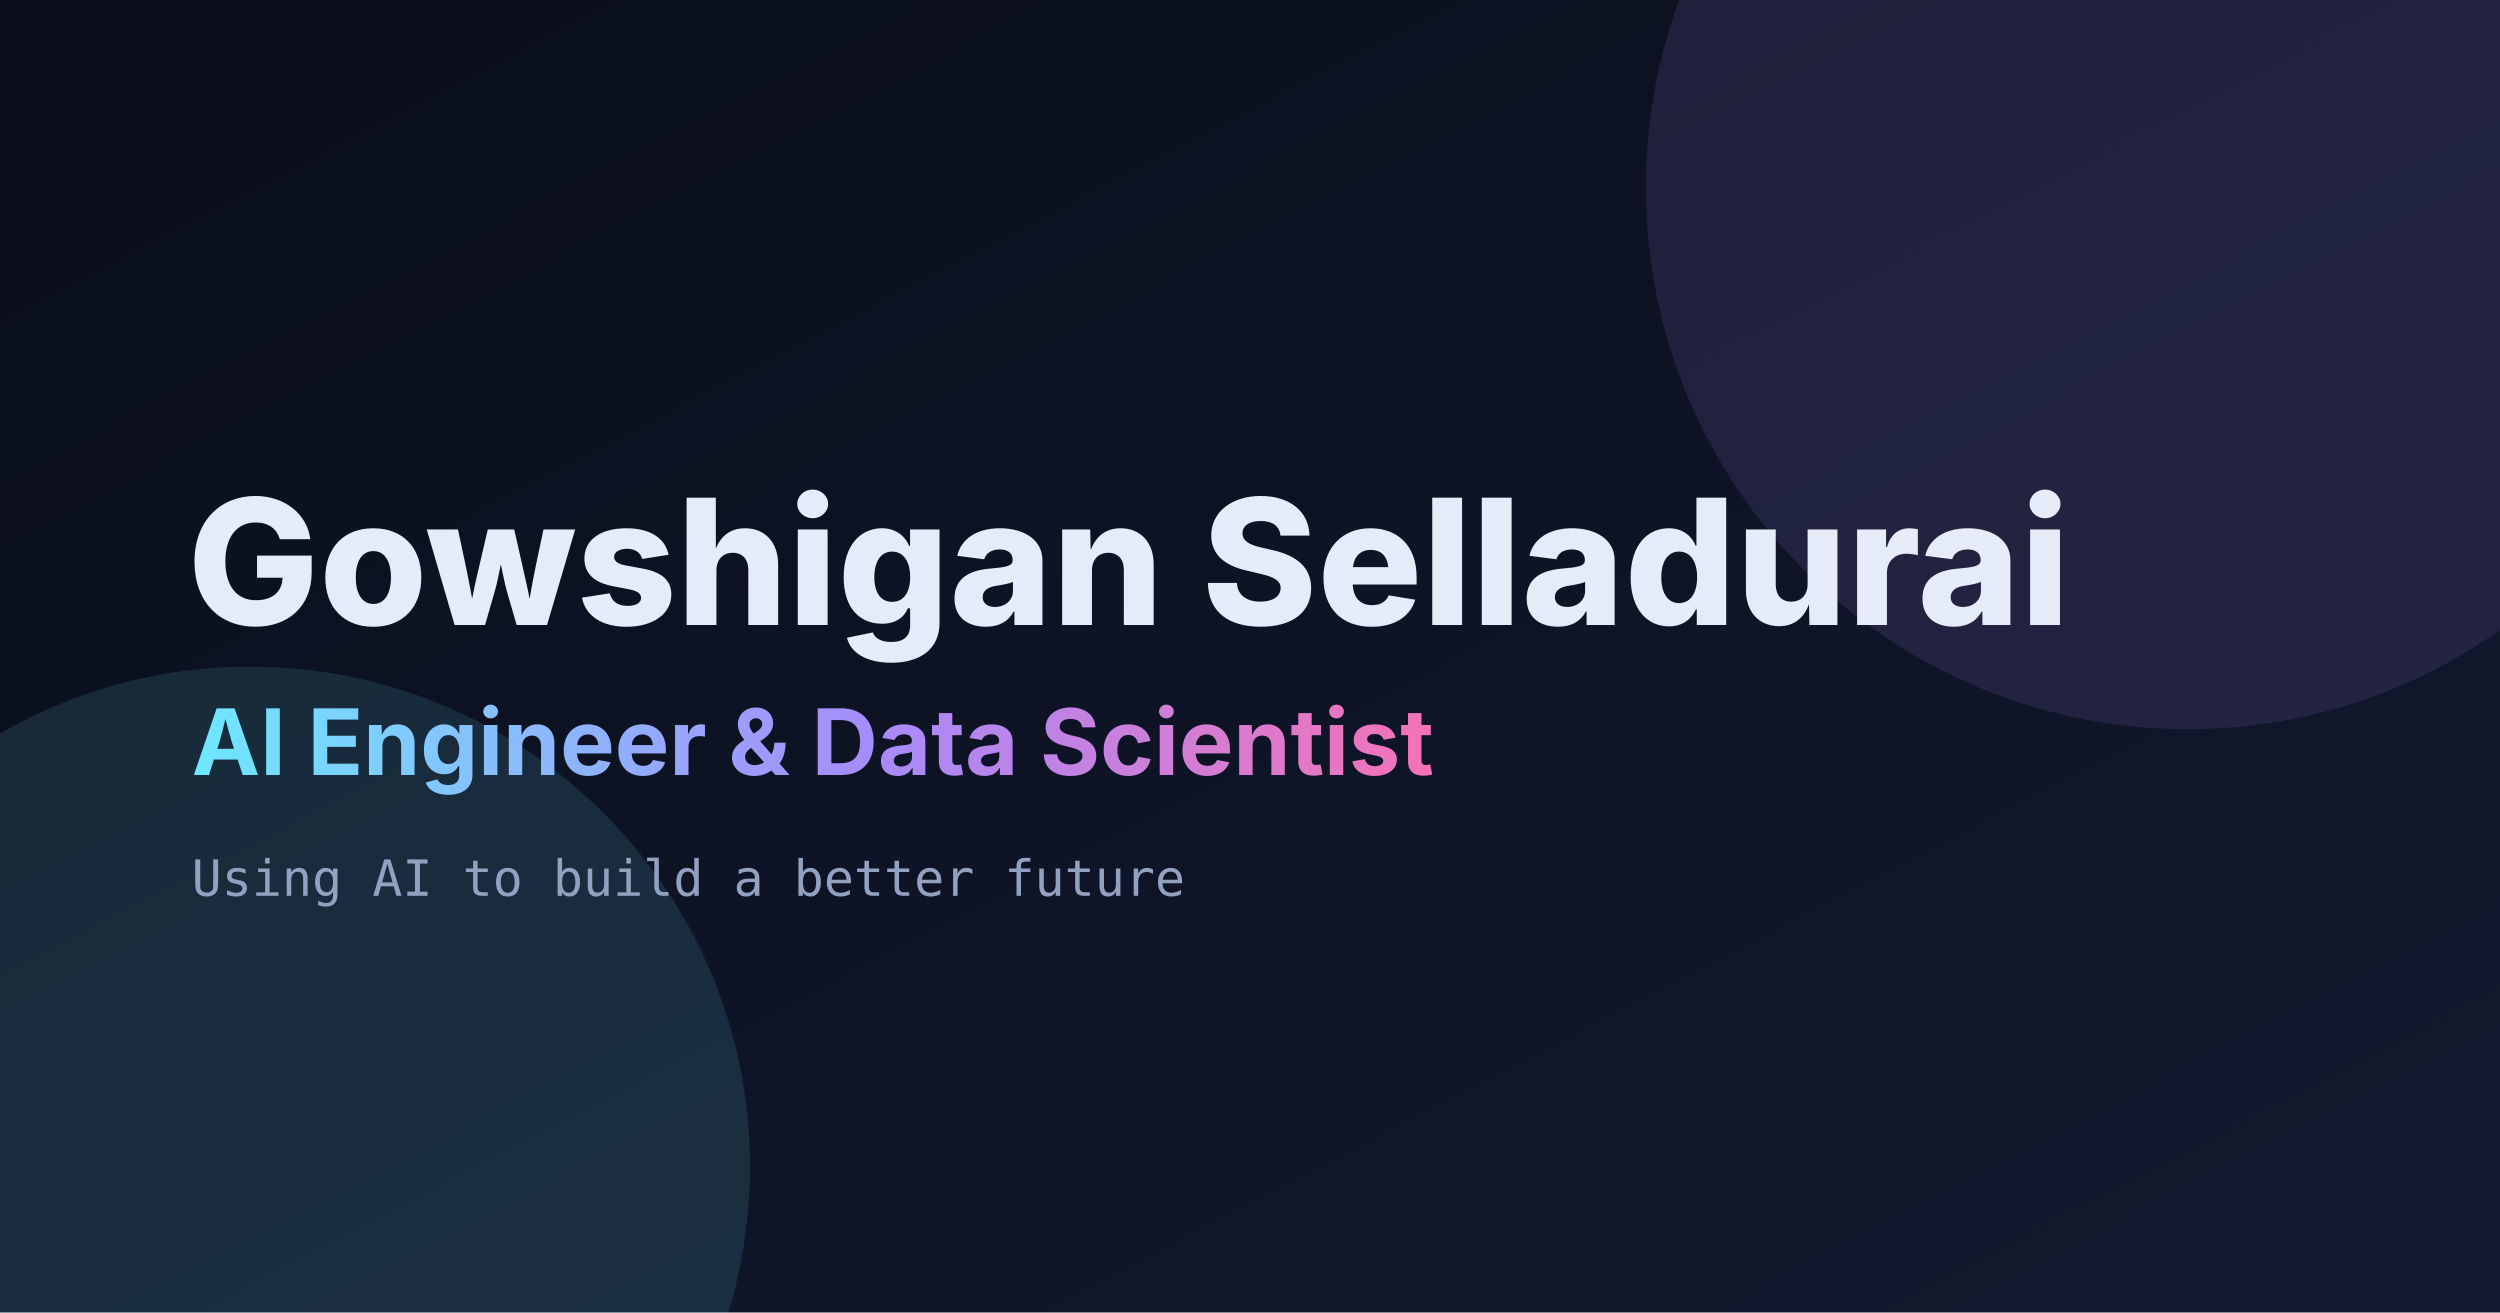
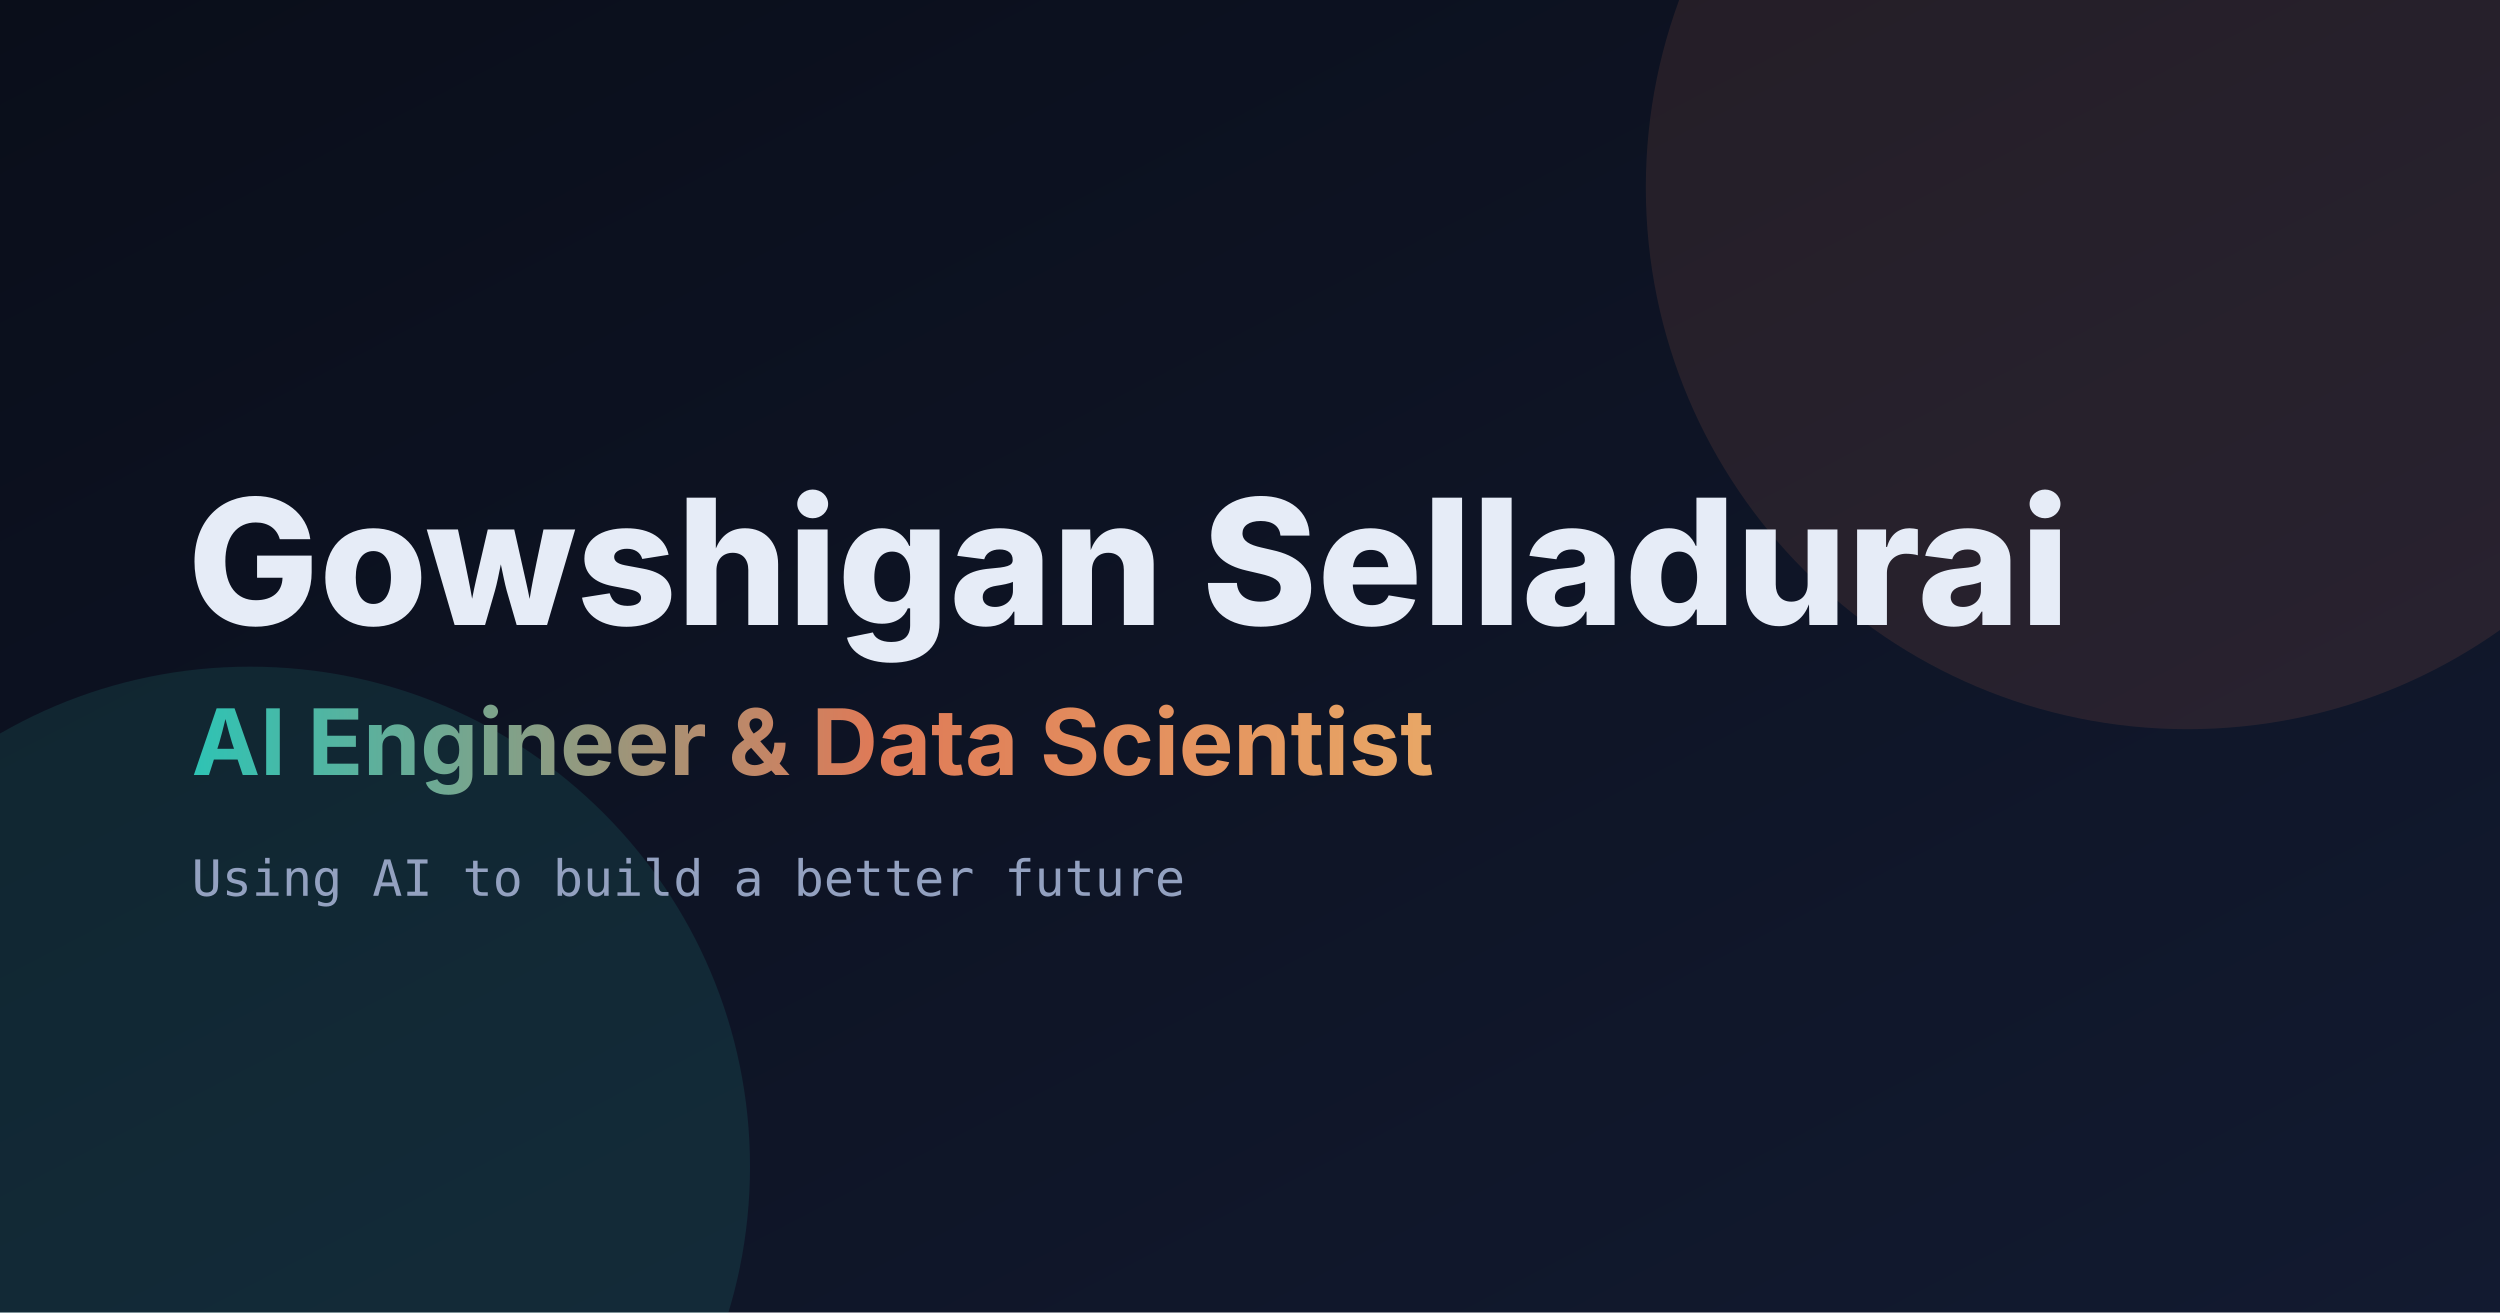
<svg xmlns="http://www.w3.org/2000/svg" viewBox="0 0 1200 630" role="img" aria-label="Social preview placeholder">
  <defs>
    <linearGradient id="bg" x1="0" y1="0" x2="1" y2="1">
      <stop offset="0" stop-color="#0a0e1a" />
      <stop offset="1" stop-color="#121a30" />
    </linearGradient>
    <linearGradient id="ac" x1="0" y1="0" x2="1" y2="0">
-       <stop offset="0" stop-color="#6ee7ff" />
-       <stop offset="0.55" stop-color="#a78bfa" />
-       <stop offset="1" stop-color="#f472b6" />
+       <stop offset="0" stop-color="#2fc3b4" />
+       <stop offset="0.55" stop-color="#df7a57" />
+       <stop offset="1" stop-color="#e8a766" />
    </linearGradient>
  </defs>
  <rect width="1200" height="630" fill="url(#bg)" />
-   <circle cx="1050" cy="90" r="260" fill="#a78bfa" opacity="0.12" />
-   <circle cx="120" cy="560" r="240" fill="#6ee7ff" opacity="0.12" />
+   <circle cx="1050" cy="90" r="260" fill="#df7a57" opacity="0.12" />
+   <circle cx="120" cy="560" r="240" fill="#2fc3b4" opacity="0.12" />
  <text x="90" y="300" font-family="Inter, sans-serif" font-size="84" font-weight="800" fill="#e6ecf7">Gowshigan Selladurai</text>
  <text x="92" y="372" font-family="Inter, sans-serif" font-size="44" font-weight="700" fill="url(#ac)">AI Engineer &amp; Data Scientist</text>
  <text x="92" y="430" font-family="JetBrains Mono, monospace" font-size="24" fill="#93a1c0">Using AI to build a better future</text>
</svg>
